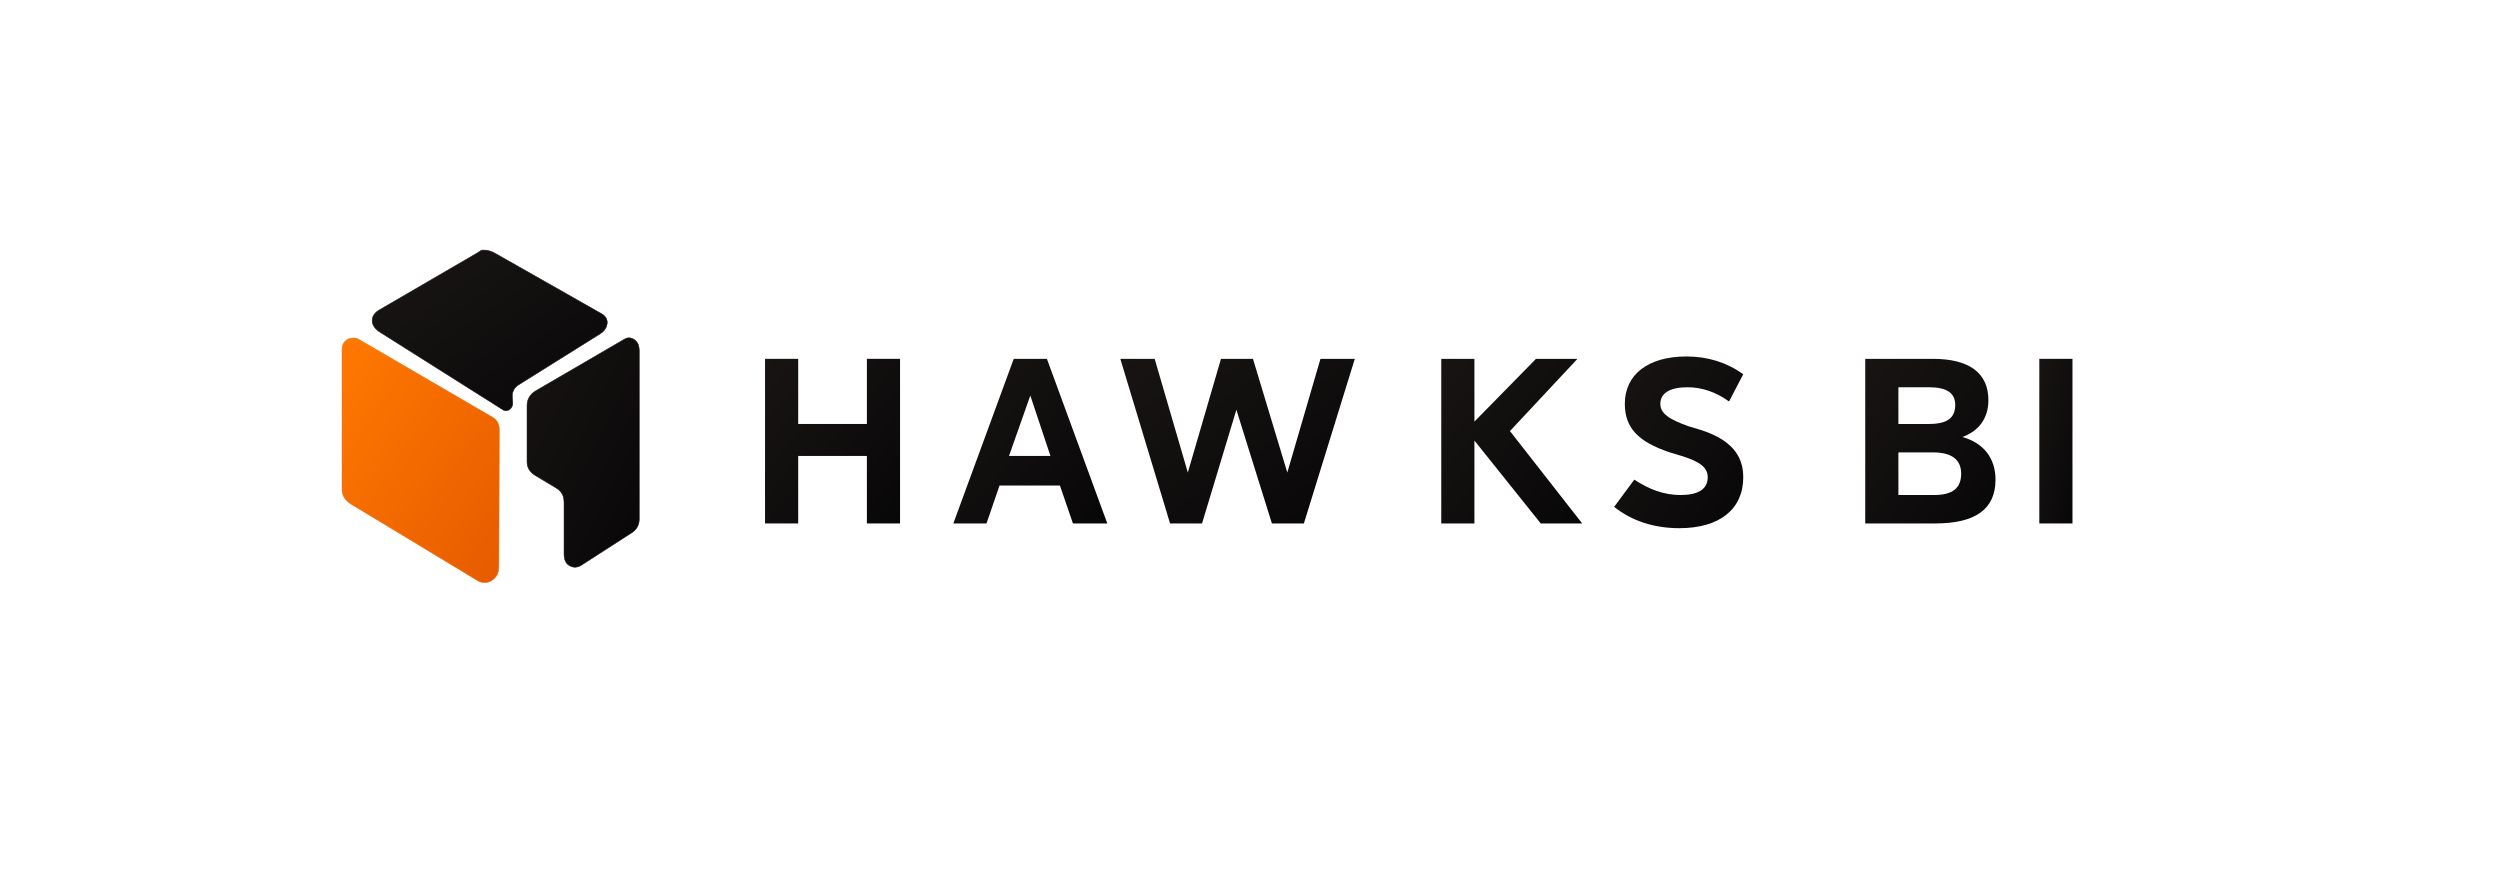
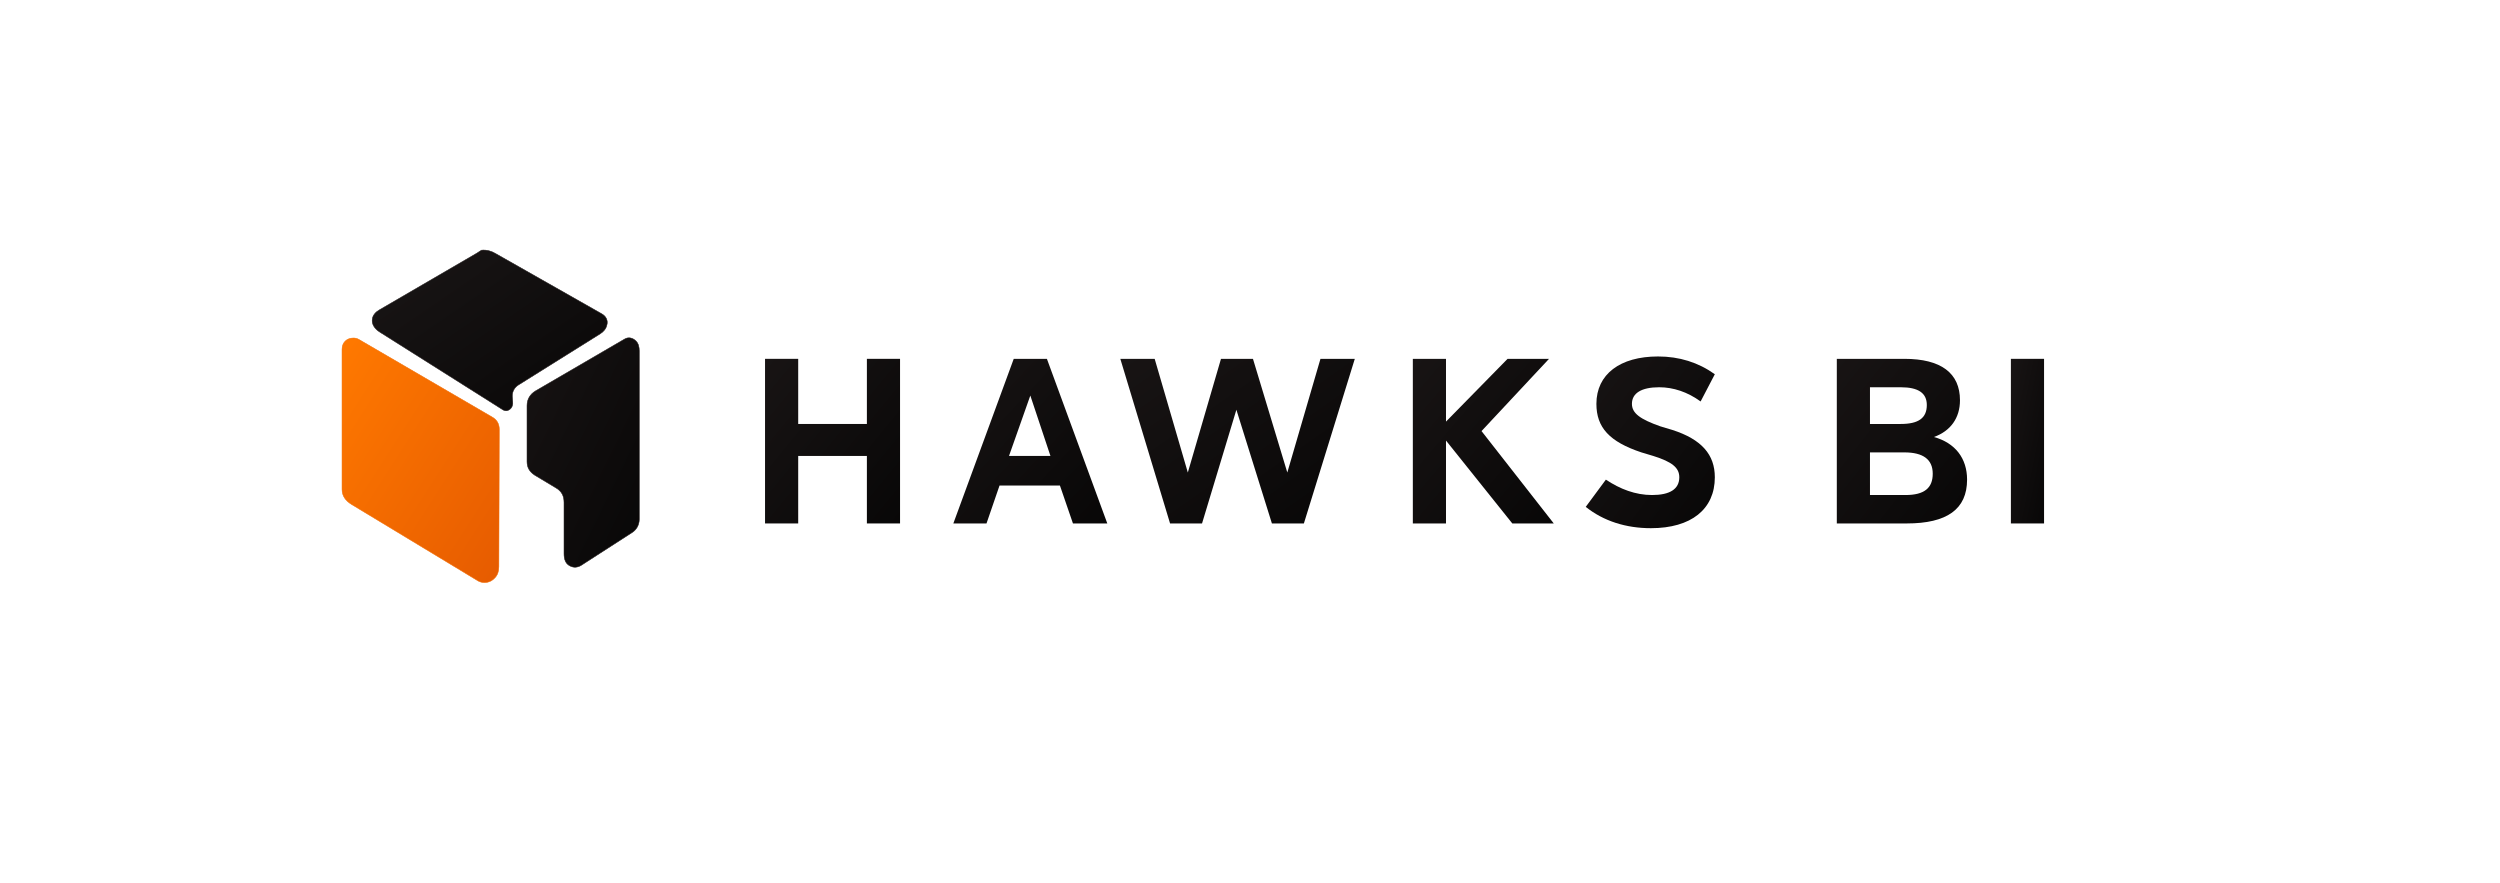
<svg xmlns="http://www.w3.org/2000/svg" viewBox="0 0 2111 745" role="img" aria-labelledby="title desc">
  <defs>
    <linearGradient id="orange-face" x1="0" y1="0" x2="1" y2="1">
      <stop offset="0" stop-color="#ff7900" />
      <stop offset="1" stop-color="#e65b00" />
    </linearGradient>
    <linearGradient id="black-top" x1="0" y1="0" x2="1" y2="1">
      <stop offset="0" stop-color="#1a1616" />
      <stop offset="1" stop-color="#080707" />
    </linearGradient>
    <linearGradient id="black-side" x1="0" y1="0" x2="1" y2="1">
      <stop offset="0" stop-color="#171313" />
      <stop offset="1" stop-color="#080707" />
    </linearGradient>
    <linearGradient id="wordmark-fill" x1="0" y1="0" x2="1" y2="1">
      <stop offset="0" stop-color="#181414" />
      <stop offset="1" stop-color="#080707" />
    </linearGradient>
    <g id="mark" stroke="#211b1b" stroke-width="1.2" stroke-linejoin="round">
      <path fill="url(#black-top)" d="M616 195c12-1 23 2 33 8l252 143c11 6 16 16 13 27-2 9-8 16-16 21L703 516c-9 6-14 15-14 26l1 14c1 10-4 17-11 20-4 2-8 1-12-1L374 390c-13-8-20-20-18-31 1-9 8-17 17-22l232-135c4-3 8-5 11-7z" />
      <path fill="url(#orange-face)" stroke="#f26b00" d="M311 404c5 0 9 1 14 4l316 184c11 6 17 16 17 29l-1 327c0 11-3 20-10 27-10 11-26 14-39 7L307 800c-15-9-23-21-23-36V431c0-16 11-27 27-27z" />
      <path fill="url(#black-side)" d="M957 406c9-5 19-2 26 5 6 6 8 14 8 24v400c0 13-6 24-16 31l-121 78c-9 6-19 7-28 2-10-5-14-15-14-29V795c0-16-6-27-20-35l-50-30c-12-8-18-18-18-32V565c0-15 7-27 20-35l213-124z" />
    </g>
  </defs>
  <use href="#mark" transform="translate(188 142) scale(.355)" />
  <g fill="url(#wordmark-fill)" fill-rule="evenodd">
    <path d="M646 303h28v55h58v-55h28v139h-28v-57h-58v57h-28z" />
    <path d="M805 442l51-139h28l51 139h-29l-11-32h-51l-11 32zm47-57h35l-17-51z" />
    <path d="M946 303h29l28 96 28-96h27l29 96 28-96h29l-43 139h-27l-30-96-29 96h-27z" />
-     <path d="M1217 303h28v53l52-53h35l-57 61 61 78h-35l-56-70v70h-28z" />
-     <path d="M1380 405c12 8 25 13 39 13 15 0 23-5 23-15 0-8-6-13-22-18l-10-3c-27-9-38-21-38-41 0-25 20-40 52-40 18 0 34 5 48 15l-12 23c-11-8-23-12-35-12-15 0-23 5-23 14 0 8 7 13 24 19l10 3c25 8 36 21 36 40 0 27-20 43-54 43-21 0-40-6-55-18z" />
-     <path d="M1575 303h57c31 0 47 12 47 35 0 15-8 26-22 31 18 5 28 18 28 36 0 25-17 37-51 37h-59zm28 24v31h26c15 0 22-5 22-16 0-10-7-15-22-15zm0 55v36h30c16 0 23-6 23-18 0-12-8-18-24-18z" />
-     <path d="M1722 303h28v139h-28z" />
+     <g transform="translate(-24 0)">
+       <path d="M1217 303h28v53l52-53h35l-57 61 61 78h-35l-56-70v70h-28z" />
+       <path d="M1380 405c12 8 25 13 39 13 15 0 23-5 23-15 0-8-6-13-22-18l-10-3c-27-9-38-21-38-41 0-25 20-40 52-40 18 0 34 5 48 15l-12 23c-11-8-23-12-35-12-15 0-23 5-23 14 0 8 7 13 24 19l10 3c25 8 36 21 36 40 0 27-20 43-54 43-21 0-40-6-55-18z" />
+       <path d="M1575 303h57c31 0 47 12 47 35 0 15-8 26-22 31 18 5 28 18 28 36 0 25-17 37-51 37h-59zm28 24v31h26c15 0 22-5 22-16 0-10-7-15-22-15zm0 55v36h30c16 0 23-6 23-18 0-12-8-18-24-18z" />
+       <path d="M1722 303h28v139h-28z" />
+     </g>
  </g>
</svg>
